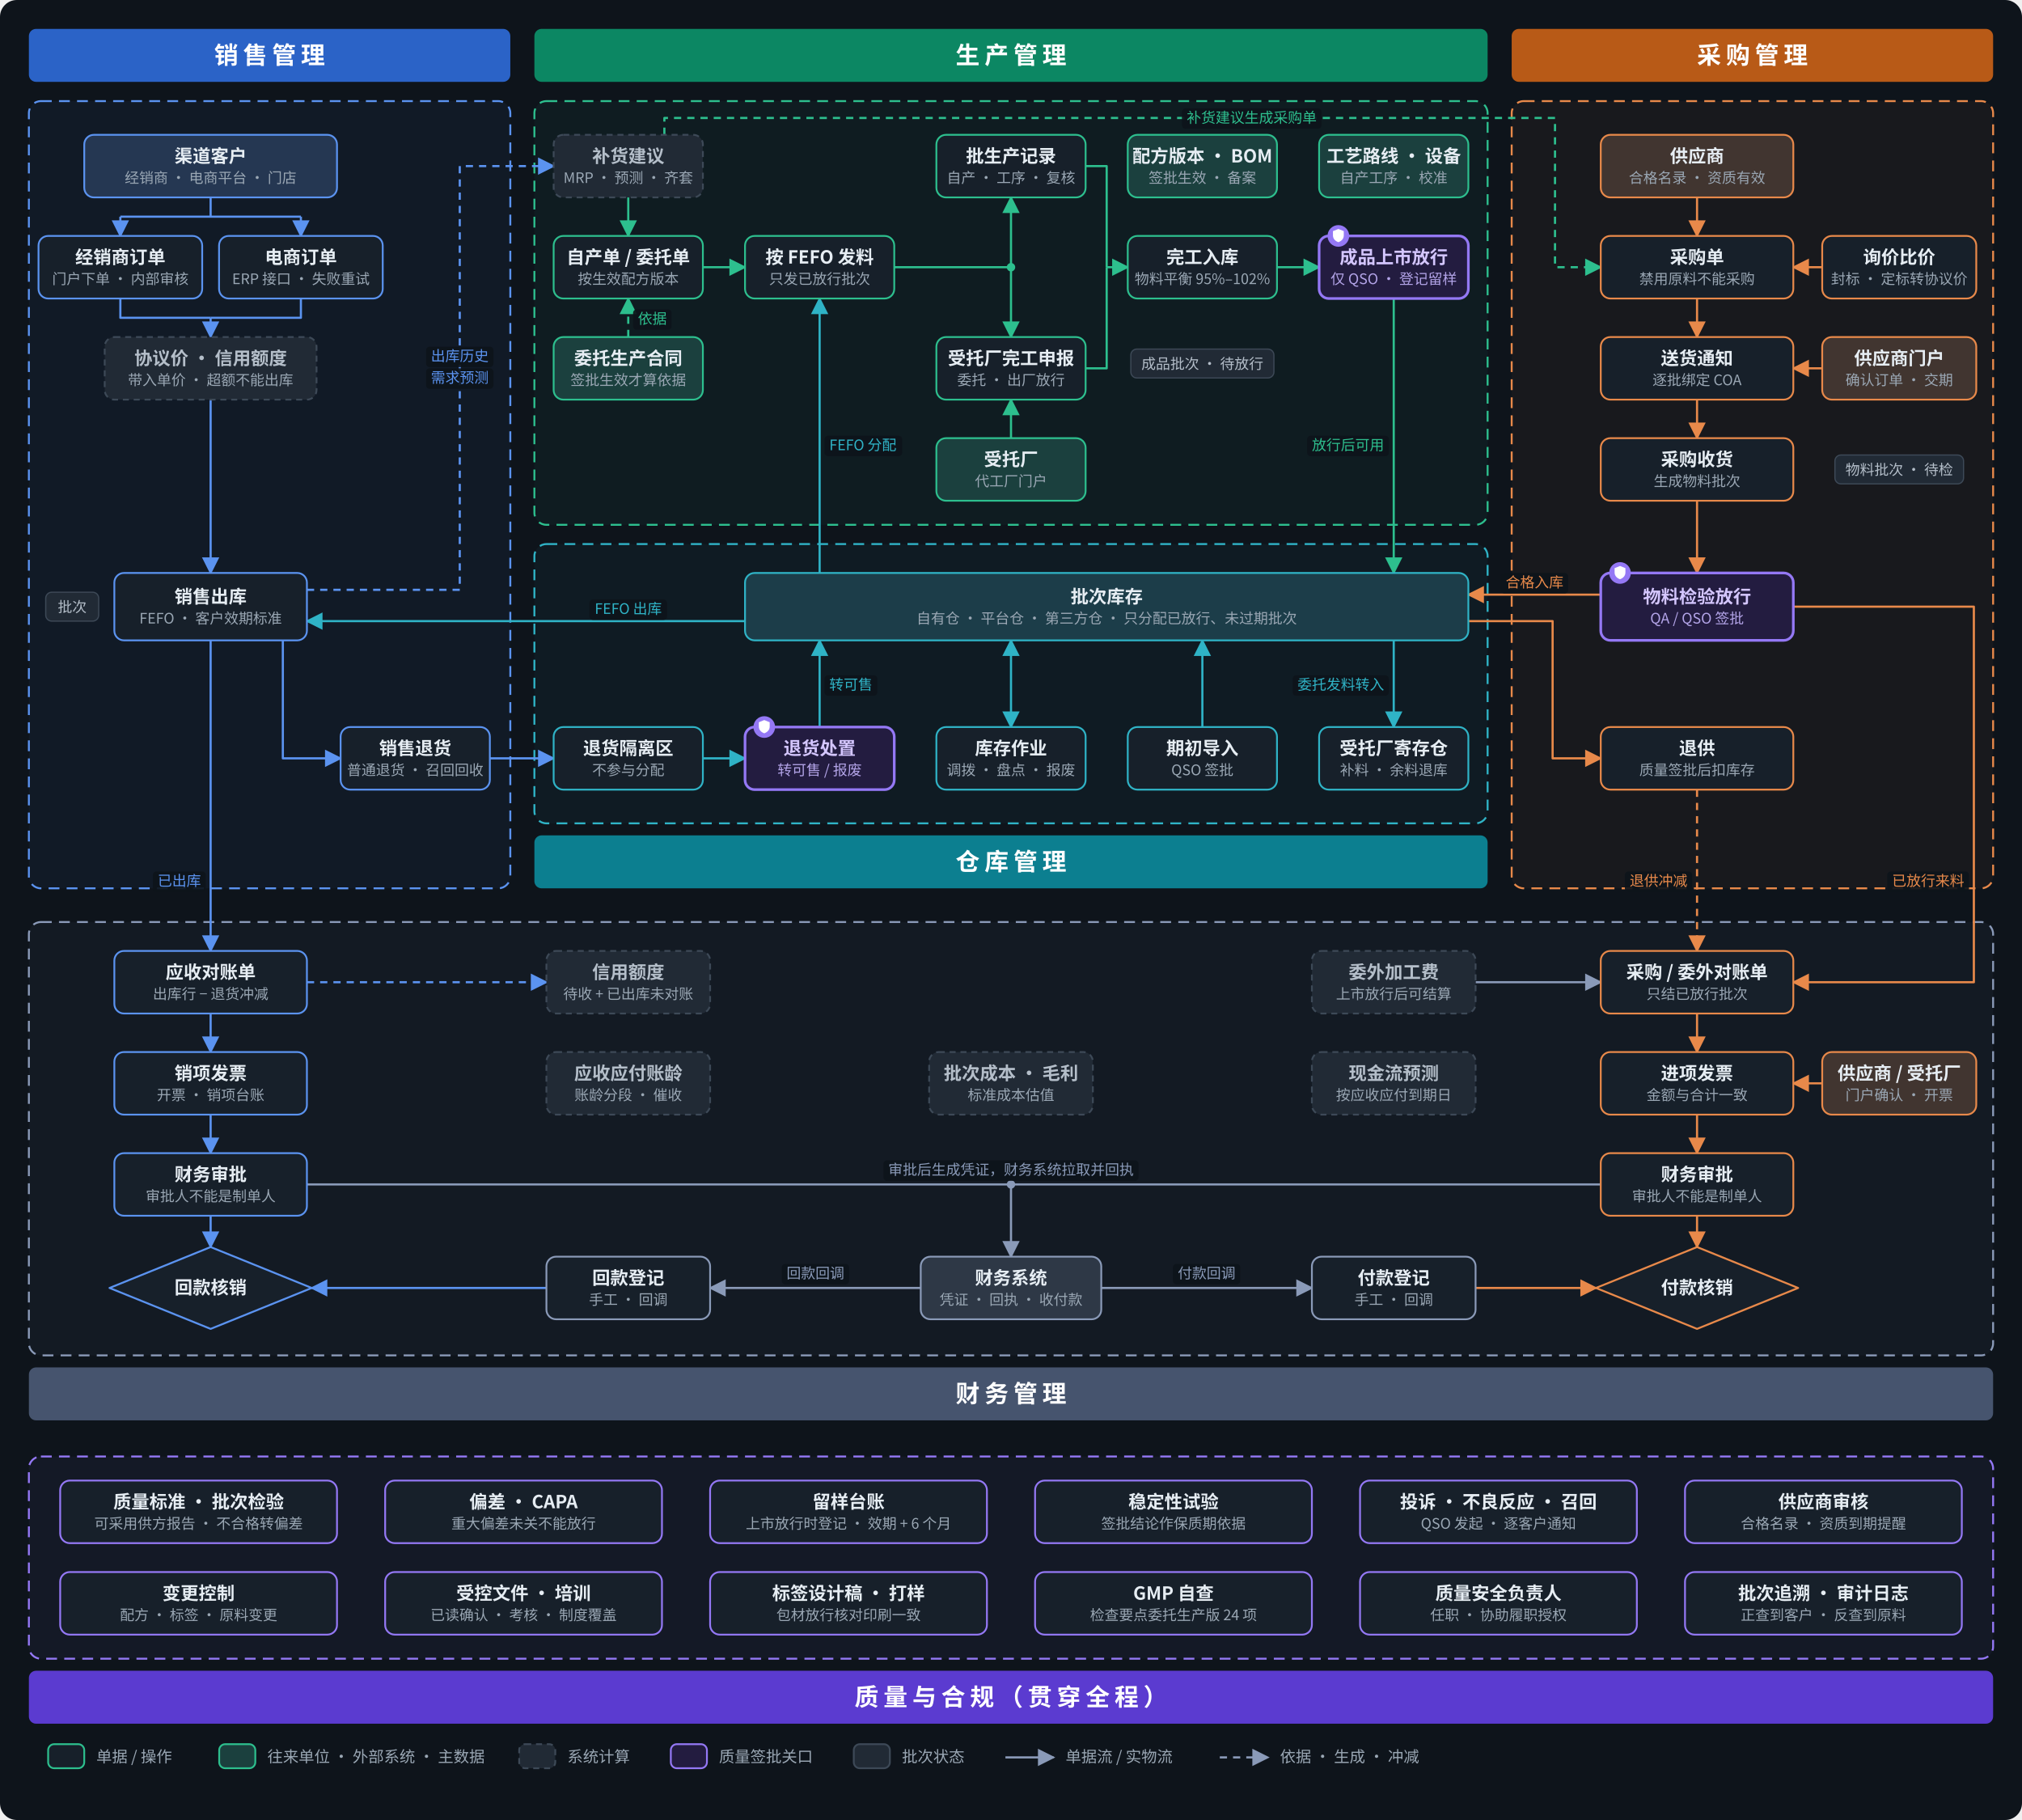
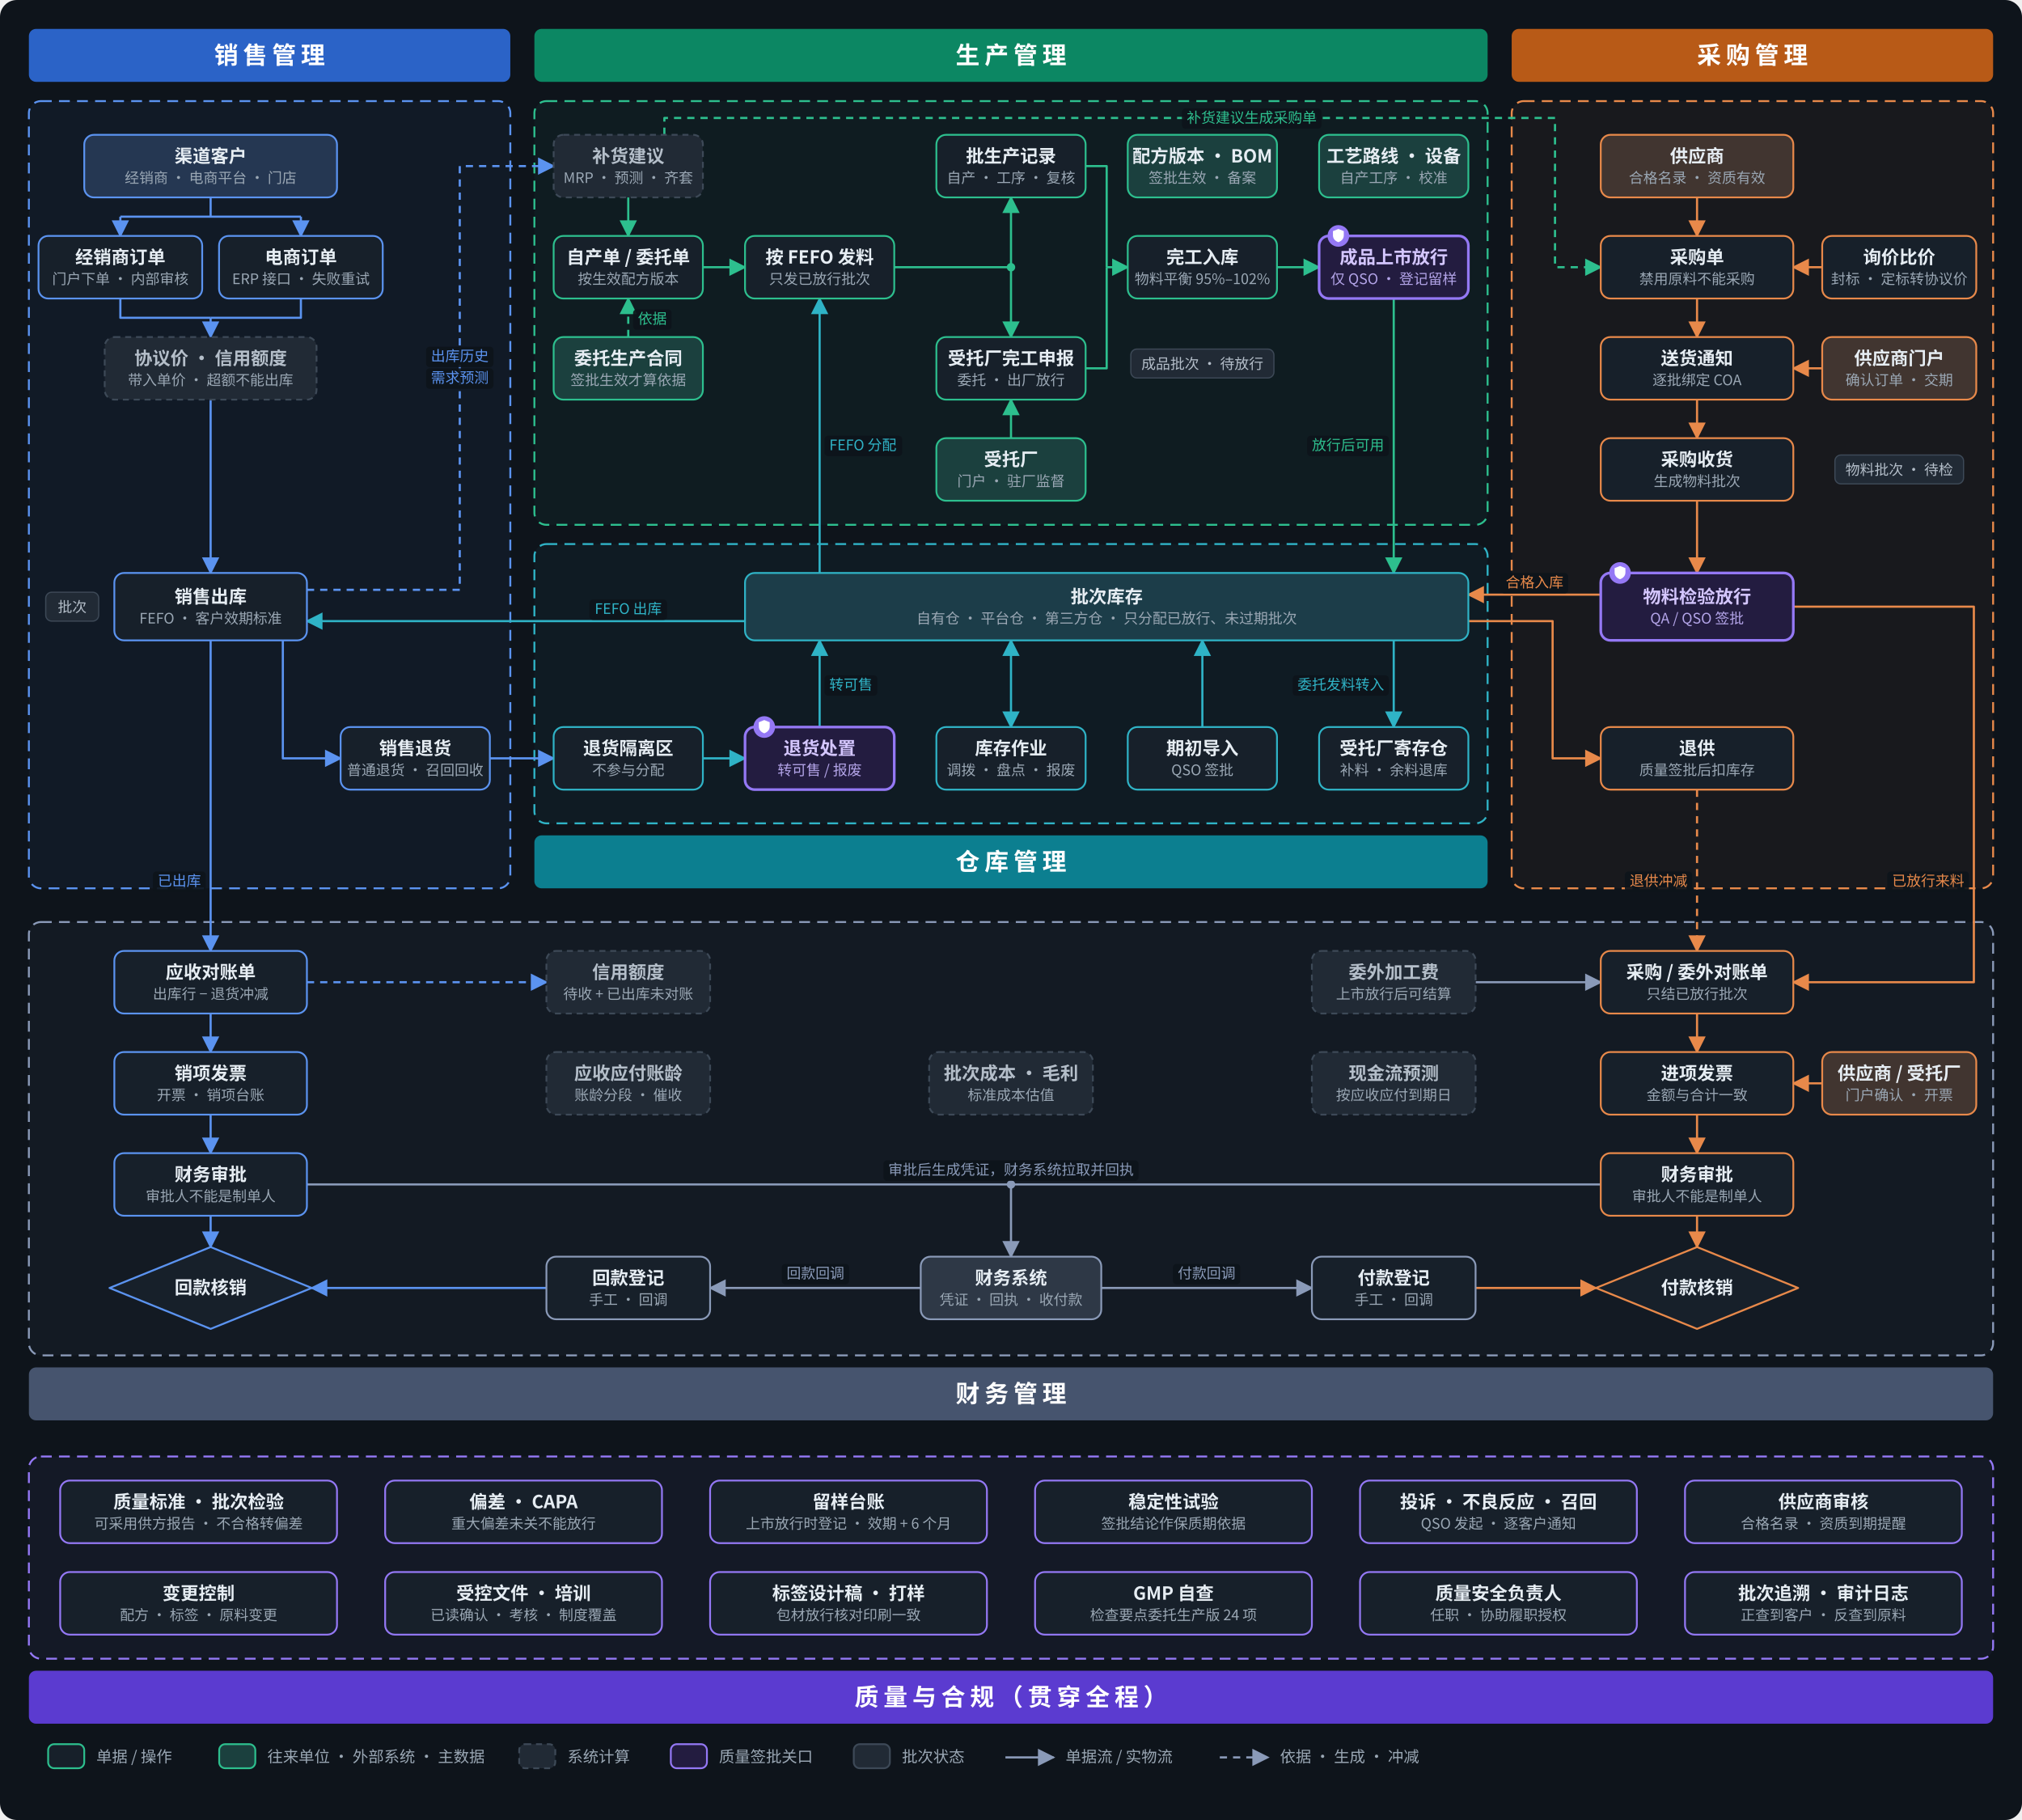
<svg xmlns="http://www.w3.org/2000/svg" width="1680" height="1512" viewBox="0 0 1680 1512" font-family="'PingFang SC','Hiragino Sans GB','Microsoft YaHei','Noto Sans CJK SC','Source Han Sans SC','WenQuanYi Zen Hei',sans-serif" role="img" aria-labelledby="t d">
  <defs>
    <marker id="m-fin" viewBox="0 0 10 10" refX="9" refY="5" markerWidth="8" markerHeight="8" orient="auto-start-reverse">
      <path d="M0 0 L10 5 L0 10z" fill="#8A9AB8" />
    </marker>
    <marker id="m-prod" viewBox="0 0 10 10" refX="9" refY="5" markerWidth="8" markerHeight="8" orient="auto-start-reverse">
      <path d="M0 0 L10 5 L0 10z" fill="#2DBF8E" />
    </marker>
    <marker id="m-purch" viewBox="0 0 10 10" refX="9" refY="5" markerWidth="8" markerHeight="8" orient="auto-start-reverse">
      <path d="M0 0 L10 5 L0 10z" fill="#E8894A" />
    </marker>
    <marker id="m-sales" viewBox="0 0 10 10" refX="9" refY="5" markerWidth="8" markerHeight="8" orient="auto-start-reverse">
      <path d="M0 0 L10 5 L0 10z" fill="#5B93F0" />
    </marker>
    <marker id="m-wh" viewBox="0 0 10 10" refX="9" refY="5" markerWidth="8" markerHeight="8" orient="auto-start-reverse">
      <path d="M0 0 L10 5 L0 10z" fill="#2FB3C6" />
    </marker>
  </defs>
  <rect width="1680" height="1512" rx="14" fill="#0E141B" />
  <rect x="24" y="24" width="400" height="44" rx="6" fill="#2B63C7" />
  <text x="224.0" y="53.0" text-anchor="middle" font-size="20" font-weight="700" letter-spacing="4" fill="#FFFFFF">销售管理</text>
  <rect x="444" y="24" width="792" height="44" rx="6" fill="#0C8763" />
  <text x="840.0" y="53.0" text-anchor="middle" font-size="20" font-weight="700" letter-spacing="4" fill="#FFFFFF">生产管理</text>
  <rect x="1256" y="24" width="400" height="44" rx="6" fill="#B85A17" />
  <text x="1456.0" y="53.0" text-anchor="middle" font-size="20" font-weight="700" letter-spacing="4" fill="#FFFFFF">采购管理</text>
  <rect x="24" y="84" width="400" height="654" rx="10" fill="#5B93F0" fill-opacity="0.05" stroke="#5B93F0" stroke-width="1.6" stroke-dasharray="9 6" />
  <rect x="1256" y="84" width="400" height="654" rx="10" fill="#E8894A" fill-opacity="0.05" stroke="#E8894A" stroke-width="1.6" stroke-dasharray="9 6" />
  <rect x="444" y="84" width="792" height="352" rx="10" fill="#2DBF8E" fill-opacity="0.05" stroke="#2DBF8E" stroke-width="1.6" stroke-dasharray="9 6" />
  <rect x="444" y="452" width="792" height="232" rx="10" fill="#2FB3C6" fill-opacity="0.05" stroke="#2FB3C6" stroke-width="1.6" stroke-dasharray="9 6" />
  <rect x="444" y="694" width="792" height="44" rx="6" fill="#0C7F90" />
  <text x="840.0" y="723.0" text-anchor="middle" font-size="20" font-weight="700" letter-spacing="4" fill="#FFFFFF">仓库管理</text>
  <rect x="24" y="766" width="1632" height="360" rx="10" fill="#8A9AB8" fill-opacity="0.05" stroke="#8A9AB8" stroke-width="1.6" stroke-dasharray="9 6" />
  <rect x="24" y="1136" width="1632" height="44" rx="6" fill="#46546E" />
  <text x="840.0" y="1165.0" text-anchor="middle" font-size="20" font-weight="700" letter-spacing="4" fill="#FFFFFF">财务管理</text>
  <rect x="24" y="1210" width="1632" height="168" rx="10" fill="#9478F5" fill-opacity="0.05" stroke="#9478F5" stroke-width="1.6" stroke-dasharray="9 6" />
  <rect x="24" y="1388" width="1632" height="44" rx="6" fill="#5B3BD0" />
  <text x="840.0" y="1417.0" text-anchor="middle" font-size="20" font-weight="700" letter-spacing="4" fill="#FFFFFF">质量与合规（贯穿全程）</text>
  <path d="M175 164 L175 180.0" fill="none" stroke="#5B93F0" stroke-width="1.8" stroke-linejoin="round" />
  <path d="M100 180.0 L250 180.0" fill="none" stroke="#5B93F0" stroke-width="1.8" stroke-linejoin="round" />
  <path d="M100 180.0 L100 196" fill="none" stroke="#5B93F0" stroke-width="1.8" stroke-linejoin="round" marker-end="url(#m-sales)" />
  <path d="M250 180.0 L250 196" fill="none" stroke="#5B93F0" stroke-width="1.8" stroke-linejoin="round" marker-end="url(#m-sales)" />
  <path d="M100 248 L100 264.0 L175 264.0" fill="none" stroke="#5B93F0" stroke-width="1.8" stroke-linejoin="round" />
  <path d="M250 248 L250 264.0 L175 264.0" fill="none" stroke="#5B93F0" stroke-width="1.8" stroke-linejoin="round" />
  <path d="M175 264.0 L175 280" fill="none" stroke="#5B93F0" stroke-width="1.8" stroke-linejoin="round" marker-end="url(#m-sales)" />
  <path d="M175 332 L175 476" fill="none" stroke="#5B93F0" stroke-width="1.8" stroke-linejoin="round" marker-end="url(#m-sales)" />
  <path d="M235 532 L235 630.0 L283 630.0" fill="none" stroke="#5B93F0" stroke-width="1.8" stroke-linejoin="round" marker-end="url(#m-sales)" />
  <path d="M255 490 L382 490 L382 138.0 L460.0 138.0" fill="none" stroke="#5B93F0" stroke-width="1.8" stroke-linejoin="round" stroke-dasharray="6 5" marker-end="url(#m-sales)" />
  <path d="M522 164 L522 196" fill="none" stroke="#2DBF8E" stroke-width="1.8" stroke-linejoin="round" marker-end="url(#m-prod)" />
  <path d="M522 280 L522 248" fill="none" stroke="#2DBF8E" stroke-width="1.8" stroke-linejoin="round" stroke-dasharray="6 5" marker-end="url(#m-prod)" />
  <path d="M584.0 222.0 L619.0 222.0" fill="none" stroke="#2DBF8E" stroke-width="1.8" stroke-linejoin="round" marker-end="url(#m-prod)" />
  <path d="M743.0 222.0 L840 222.0" fill="none" stroke="#2DBF8E" stroke-width="1.8" stroke-linejoin="round" />
  <circle cx="840" cy="222.0" r="3.5" fill="#2DBF8E" />
  <path d="M840 222.0 L840 164" fill="none" stroke="#2DBF8E" stroke-width="1.8" stroke-linejoin="round" marker-end="url(#m-prod)" />
  <path d="M840 222.0 L840 280" fill="none" stroke="#2DBF8E" stroke-width="1.8" stroke-linejoin="round" marker-end="url(#m-prod)" />
  <path d="M902.0 138.0 L919.5 138.0 L919.5 222.0" fill="none" stroke="#2DBF8E" stroke-width="1.8" stroke-linejoin="round" />
  <path d="M902.0 306.0 L919.5 306.0 L919.5 222.0" fill="none" stroke="#2DBF8E" stroke-width="1.8" stroke-linejoin="round" />
  <path d="M919.5 222.0 L937.0 222.0" fill="none" stroke="#2DBF8E" stroke-width="1.8" stroke-linejoin="round" marker-end="url(#m-prod)" />
  <path d="M840 364 L840 332" fill="none" stroke="#2DBF8E" stroke-width="1.8" stroke-linejoin="round" marker-end="url(#m-prod)" />
  <path d="M1061.0 222.0 L1096.0 222.0" fill="none" stroke="#2DBF8E" stroke-width="1.8" stroke-linejoin="round" marker-end="url(#m-prod)" />
  <path d="M552 112 L552 98 L1292 98 L1292 222.0 L1330 222.0" fill="none" stroke="#2DBF8E" stroke-width="1.8" stroke-linejoin="round" stroke-dasharray="6 5" marker-end="url(#m-prod)" />
  <path d="M681 476 L681 248" fill="none" stroke="#2FB3C6" stroke-width="1.8" stroke-linejoin="round" marker-end="url(#m-wh)" />
  <path d="M1158 248 L1158 476" fill="none" stroke="#2DBF8E" stroke-width="1.8" stroke-linejoin="round" marker-end="url(#m-prod)" />
  <path d="M840 532 L840 604" fill="none" stroke="#2FB3C6" stroke-width="1.8" stroke-linejoin="round" marker-end="url(#m-wh)" marker-start="url(#m-wh)" />
  <path d="M999 604 L999 532" fill="none" stroke="#2FB3C6" stroke-width="1.8" stroke-linejoin="round" marker-end="url(#m-wh)" />
  <path d="M1158 532 L1158 604" fill="none" stroke="#2FB3C6" stroke-width="1.8" stroke-linejoin="round" marker-end="url(#m-wh)" />
  <path d="M584.0 630.0 L619.0 630.0" fill="none" stroke="#2FB3C6" stroke-width="1.8" stroke-linejoin="round" marker-end="url(#m-wh)" />
  <path d="M681 604 L681 532" fill="none" stroke="#2FB3C6" stroke-width="1.8" stroke-linejoin="round" marker-end="url(#m-wh)" />
  <path d="M619.0 516 L255 516" fill="none" stroke="#2FB3C6" stroke-width="1.8" stroke-linejoin="round" marker-end="url(#m-wh)" />
  <path d="M407 630.0 L460.0 630.0" fill="none" stroke="#5B93F0" stroke-width="1.8" stroke-linejoin="round" marker-end="url(#m-sales)" />
  <path d="M1410 164 L1410 196" fill="none" stroke="#E8894A" stroke-width="1.8" stroke-linejoin="round" marker-end="url(#m-purch)" />
  <path d="M1514 222.0 L1490 222.0" fill="none" stroke="#E8894A" stroke-width="1.8" stroke-linejoin="round" marker-end="url(#m-purch)" />
  <path d="M1410 248 L1410 280" fill="none" stroke="#E8894A" stroke-width="1.8" stroke-linejoin="round" marker-end="url(#m-purch)" />
  <path d="M1514 306.0 L1490 306.0" fill="none" stroke="#E8894A" stroke-width="1.8" stroke-linejoin="round" marker-end="url(#m-purch)" />
  <path d="M1410 332 L1410 364" fill="none" stroke="#E8894A" stroke-width="1.8" stroke-linejoin="round" marker-end="url(#m-purch)" />
  <path d="M1410 416 L1410 476" fill="none" stroke="#E8894A" stroke-width="1.8" stroke-linejoin="round" marker-end="url(#m-purch)" />
  <path d="M1330 494 L1220.0 494" fill="none" stroke="#E8894A" stroke-width="1.8" stroke-linejoin="round" marker-end="url(#m-purch)" />
  <path d="M1220.0 516 L1290 516 L1290 630.0 L1330 630.0" fill="none" stroke="#E8894A" stroke-width="1.8" stroke-linejoin="round" marker-end="url(#m-purch)" />
  <path d="M175 532 L175 790" fill="none" stroke="#5B93F0" stroke-width="1.8" stroke-linejoin="round" marker-end="url(#m-sales)" />
  <path d="M1490 504.0 L1640 504.0 L1640 816.0 L1490 816.0" fill="none" stroke="#E8894A" stroke-width="1.8" stroke-linejoin="round" marker-end="url(#m-purch)" />
  <path d="M1410 656 L1410 790" fill="none" stroke="#E8894A" stroke-width="1.8" stroke-linejoin="round" stroke-dasharray="6 5" marker-end="url(#m-purch)" />
  <path d="M175 842 L175 874" fill="none" stroke="#5B93F0" stroke-width="1.8" stroke-linejoin="round" marker-end="url(#m-sales)" />
  <path d="M175 926 L175 958" fill="none" stroke="#5B93F0" stroke-width="1.8" stroke-linejoin="round" marker-end="url(#m-sales)" />
  <path d="M175 1010 L175 1036" fill="none" stroke="#5B93F0" stroke-width="1.8" stroke-linejoin="round" marker-end="url(#m-sales)" />
  <path d="M255 816.0 L454 816.0" fill="none" stroke="#5B93F0" stroke-width="1.8" stroke-linejoin="round" stroke-dasharray="6 5" marker-end="url(#m-sales)" />
  <path d="M1410 842 L1410 874" fill="none" stroke="#E8894A" stroke-width="1.8" stroke-linejoin="round" marker-end="url(#m-purch)" />
  <path d="M1514 900.0 L1490 900.0" fill="none" stroke="#E8894A" stroke-width="1.8" stroke-linejoin="round" marker-end="url(#m-purch)" />
  <path d="M1410 926 L1410 958" fill="none" stroke="#E8894A" stroke-width="1.8" stroke-linejoin="round" marker-end="url(#m-purch)" />
  <path d="M1410 1010 L1410 1036" fill="none" stroke="#E8894A" stroke-width="1.8" stroke-linejoin="round" marker-end="url(#m-purch)" />
  <path d="M1226 816.0 L1330 816.0" fill="none" stroke="#8A9AB8" stroke-width="1.8" stroke-linejoin="round" marker-end="url(#m-fin)" />
  <path d="M255 984.0 L840 984.0" fill="none" stroke="#8A9AB8" stroke-width="1.8" stroke-linejoin="round" />
  <path d="M1330 984.0 L840 984.0" fill="none" stroke="#8A9AB8" stroke-width="1.8" stroke-linejoin="round" />
  <circle cx="840" cy="984.0" r="3.5" fill="#8A9AB8" />
  <path d="M840 984.0 L840 1044" fill="none" stroke="#8A9AB8" stroke-width="1.8" stroke-linejoin="round" marker-end="url(#m-fin)" />
  <path d="M765 1070.0 L590 1070.0" fill="none" stroke="#8A9AB8" stroke-width="1.8" stroke-linejoin="round" marker-end="url(#m-fin)" />
  <path d="M915 1070.0 L1090 1070.0" fill="none" stroke="#8A9AB8" stroke-width="1.8" stroke-linejoin="round" marker-end="url(#m-fin)" />
  <path d="M454 1070.0 L259 1070.0" fill="none" stroke="#5B93F0" stroke-width="1.8" stroke-linejoin="round" marker-end="url(#m-sales)" />
  <path d="M1226 1070.0 L1326 1070.0" fill="none" stroke="#E8894A" stroke-width="1.8" stroke-linejoin="round" marker-end="url(#m-purch)" />
  <path d="M835.36 1460 L875.36 1460" fill="none" stroke="#8A9AB8" stroke-width="1.8" stroke-linejoin="round" marker-end="url(#m-fin)" />
  <path d="M1013.48 1460 L1053.48 1460" fill="none" stroke="#8A9AB8" stroke-width="1.8" stroke-linejoin="round" stroke-dasharray="6 5" marker-end="url(#m-fin)" />
  <rect x="70.0" y="112" width="210" height="52" rx="8" fill="#253752" stroke="#5B93F0" stroke-width="1.5" />
  <text x="175" y="135.0" text-anchor="middle" font-size="15" font-weight="600" fill="#E6EDF3">渠道客户</text>
  <text x="175" y="152.0" text-anchor="middle" font-size="12" fill="#9AA7B4">经销商 · 电商平台 · 门店</text>
  <rect x="32.0" y="196" width="136" height="52" rx="8" fill="#17202A" stroke="#5B93F0" stroke-width="1.5" />
  <text x="100" y="219.0" text-anchor="middle" font-size="15" font-weight="600" fill="#E6EDF3">经销商订单</text>
  <text x="100" y="236.0" text-anchor="middle" font-size="12" fill="#9AA7B4">门户下单 · 内部审核</text>
  <rect x="182.0" y="196" width="136" height="52" rx="8" fill="#17202A" stroke="#5B93F0" stroke-width="1.5" />
  <text x="250" y="219.0" text-anchor="middle" font-size="15" font-weight="600" fill="#E6EDF3">电商订单</text>
  <text x="250" y="236.0" text-anchor="middle" font-size="12" fill="#9AA7B4">ERP 接口 · 失败重试</text>
  <rect x="87.0" y="280" width="176" height="52" rx="8" fill="#212A35" stroke="#3D4957" stroke-width="1.5" stroke-dasharray="5 4" />
  <text x="175" y="303.0" text-anchor="middle" font-size="15" font-weight="600" fill="#B4BEC9">协议价 · 信用额度</text>
  <text x="175" y="320.0" text-anchor="middle" font-size="12" fill="#9AA7B4">带入单价 · 超额不能出库</text>
  <rect x="95.0" y="476" width="160" height="56" rx="8" fill="#17202A" stroke="#5B93F0" stroke-width="1.5" />
  <text x="175" y="501.0" text-anchor="middle" font-size="15" font-weight="600" fill="#E6EDF3">销售出库</text>
  <text x="175" y="518.0" text-anchor="middle" font-size="12" fill="#9AA7B4">FEFO · 客户效期标准</text>
  <rect x="38.0" y="492.0" width="44" height="24" rx="5" fill="#212A35" stroke="#3D4957" />
  <text x="60" y="508.5" text-anchor="middle" font-size="12" fill="#B4BEC9">批次</text>
  <rect x="283.0" y="604" width="124" height="52" rx="8" fill="#17202A" stroke="#5B93F0" stroke-width="1.5" />
  <text x="345" y="627.0" text-anchor="middle" font-size="15" font-weight="600" fill="#E6EDF3">销售退货</text>
  <text x="345" y="644.0" text-anchor="middle" font-size="12" fill="#9AA7B4">普通退货 · 召回回收</text>
  <rect x="460.0" y="112" width="124" height="52" rx="8" fill="#212A35" stroke="#3D4957" stroke-width="1.5" stroke-dasharray="5 4" />
  <text x="522" y="135.0" text-anchor="middle" font-size="15" font-weight="600" fill="#B4BEC9">补货建议</text>
  <text x="522" y="152.0" text-anchor="middle" font-size="12" fill="#9AA7B4">MRP · 预测 · 齐套</text>
  <rect x="778.0" y="112" width="124" height="52" rx="8" fill="#17202A" stroke="#2DBF8E" stroke-width="1.5" />
  <text x="840" y="135.0" text-anchor="middle" font-size="15" font-weight="600" fill="#E6EDF3">批生产记录</text>
  <text x="840" y="152.0" text-anchor="middle" font-size="12" fill="#9AA7B4">自产 · 工序 · 复核</text>
  <rect x="937.0" y="112" width="124" height="52" rx="8" fill="#1B403E" stroke="#2DBF8E" stroke-width="1.5" />
  <text x="999" y="135.0" text-anchor="middle" font-size="15" font-weight="600" fill="#E6EDF3">配方版本 · BOM</text>
  <text x="999" y="152.0" text-anchor="middle" font-size="12" fill="#9AA7B4">签批生效 · 备案</text>
  <rect x="1096.0" y="112" width="124" height="52" rx="8" fill="#1B403E" stroke="#2DBF8E" stroke-width="1.5" />
  <text x="1158" y="135.0" text-anchor="middle" font-size="15" font-weight="600" fill="#E6EDF3">工艺路线 · 设备</text>
  <text x="1158" y="152.0" text-anchor="middle" font-size="12" fill="#9AA7B4">自产工序 · 校准</text>
  <rect x="460.0" y="196" width="124" height="52" rx="8" fill="#17202A" stroke="#2DBF8E" stroke-width="1.5" />
  <text x="522" y="219.0" text-anchor="middle" font-size="15" font-weight="600" fill="#E6EDF3">自产单 / 委托单</text>
  <text x="522" y="236.0" text-anchor="middle" font-size="12" fill="#9AA7B4">按生效配方版本</text>
  <rect x="619.0" y="196" width="124" height="52" rx="8" fill="#17202A" stroke="#2DBF8E" stroke-width="1.5" />
  <text x="681" y="219.0" text-anchor="middle" font-size="15" font-weight="600" fill="#E6EDF3">按 FEFO 发料</text>
  <text x="681" y="236.0" text-anchor="middle" font-size="12" fill="#9AA7B4">只发已放行批次</text>
  <rect x="937.0" y="196" width="124" height="52" rx="8" fill="#17202A" stroke="#2DBF8E" stroke-width="1.5" />
  <text x="999" y="219.0" text-anchor="middle" font-size="15" font-weight="600" fill="#E6EDF3">完工入库</text>
  <text x="999" y="236.0" text-anchor="middle" font-size="12" fill="#9AA7B4">物料平衡 95%–102%</text>
  <rect x="1096.0" y="196" width="124" height="52" rx="8" fill="#231C40" stroke="#9478F5" stroke-width="2.2" />
  <circle cx="1112.0" cy="196" r="9" fill="#9478F5" />
  <path d="M1107.5 192 l4.5 -1.8 l4.5 1.8 v3.6 c0 3 -2.2 4.8 -4.5 5.6 c-2.3 -0.8 -4.5 -2.6 -4.5 -5.6z" fill="#FFFFFF" />
  <text x="1158" y="219.0" text-anchor="middle" font-size="15" font-weight="600" fill="#D4C6FF">成品上市放行</text>
  <text x="1158" y="236.0" text-anchor="middle" font-size="12" fill="#B3A4E8">仅 QSO · 登记留样</text>
  <rect x="460.0" y="280" width="124" height="52" rx="8" fill="#1B403E" stroke="#2DBF8E" stroke-width="1.5" />
  <text x="522" y="303.0" text-anchor="middle" font-size="15" font-weight="600" fill="#E6EDF3">委托生产合同</text>
  <text x="522" y="320.0" text-anchor="middle" font-size="12" fill="#9AA7B4">签批生效才算依据</text>
  <rect x="778.0" y="280" width="124" height="52" rx="8" fill="#17202A" stroke="#2DBF8E" stroke-width="1.5" />
  <text x="840" y="303.0" text-anchor="middle" font-size="15" font-weight="600" fill="#E6EDF3">受托厂完工申报</text>
  <text x="840" y="320.0" text-anchor="middle" font-size="12" fill="#9AA7B4">委托 · 出厂放行</text>
  <rect x="939.56" y="290" width="118.88" height="24" rx="5" fill="#212A35" stroke="#3D4957" />
  <text x="999" y="306.5" text-anchor="middle" font-size="12" fill="#B4BEC9">成品批次 · 待放行</text>
  <rect x="778.0" y="364" width="124" height="52" rx="8" fill="#1B403E" stroke="#2DBF8E" stroke-width="1.5" />
  <text x="840" y="387.0" text-anchor="middle" font-size="15" font-weight="600" fill="#E6EDF3">受托厂</text>
-   <text x="840" y="404.0" text-anchor="middle" font-size="12" fill="#9AA7B4">代工厂门户</text>
+   <text x="840" y="404.0" text-anchor="middle" font-size="12" fill="#9AA7B4">门户 · 驻厂监督</text>
  <rect x="619.0" y="476" width="601.0" height="56" rx="8" fill="#1C3D49" stroke="#2FB3C6" stroke-width="1.5" />
  <text x="919.5" y="501.0" text-anchor="middle" font-size="15" font-weight="600" fill="#E6EDF3">批次库存</text>
  <text x="919.5" y="518.0" text-anchor="middle" font-size="12" fill="#9AA7B4">自有仓 · 平台仓 · 第三方仓 · 只分配已放行、未过期批次</text>
  <rect x="460.0" y="604" width="124" height="52" rx="8" fill="#17202A" stroke="#2FB3C6" stroke-width="1.5" />
  <text x="522" y="627.0" text-anchor="middle" font-size="15" font-weight="600" fill="#E6EDF3">退货隔离区</text>
  <text x="522" y="644.0" text-anchor="middle" font-size="12" fill="#9AA7B4">不参与分配</text>
  <rect x="619.0" y="604" width="124" height="52" rx="8" fill="#231C40" stroke="#9478F5" stroke-width="2.2" />
  <circle cx="635.0" cy="604" r="9" fill="#9478F5" />
  <path d="M630.5 600 l4.5 -1.8 l4.5 1.8 v3.6 c0 3 -2.2 4.8 -4.5 5.6 c-2.3 -0.8 -4.5 -2.6 -4.5 -5.6z" fill="#FFFFFF" />
  <text x="681" y="627.0" text-anchor="middle" font-size="15" font-weight="600" fill="#D4C6FF">退货处置</text>
  <text x="681" y="644.0" text-anchor="middle" font-size="12" fill="#B3A4E8">转可售 / 报废</text>
  <rect x="778.0" y="604" width="124" height="52" rx="8" fill="#17202A" stroke="#2FB3C6" stroke-width="1.5" />
  <text x="840" y="627.0" text-anchor="middle" font-size="15" font-weight="600" fill="#E6EDF3">库存作业</text>
  <text x="840" y="644.0" text-anchor="middle" font-size="12" fill="#9AA7B4">调拨 · 盘点 · 报废</text>
  <rect x="937.0" y="604" width="124" height="52" rx="8" fill="#17202A" stroke="#2FB3C6" stroke-width="1.5" />
  <text x="999" y="627.0" text-anchor="middle" font-size="15" font-weight="600" fill="#E6EDF3">期初导入</text>
  <text x="999" y="644.0" text-anchor="middle" font-size="12" fill="#9AA7B4">QSO 签批</text>
  <rect x="1096.0" y="604" width="124" height="52" rx="8" fill="#17202A" stroke="#2FB3C6" stroke-width="1.5" />
  <text x="1158" y="627.0" text-anchor="middle" font-size="15" font-weight="600" fill="#E6EDF3">受托厂寄存仓</text>
  <text x="1158" y="644.0" text-anchor="middle" font-size="12" fill="#9AA7B4">补料 · 余料退库</text>
  <rect x="1330.0" y="112" width="160" height="52" rx="8" fill="#413530" stroke="#E8894A" stroke-width="1.5" />
  <text x="1410" y="135.0" text-anchor="middle" font-size="15" font-weight="600" fill="#E6EDF3">供应商</text>
  <text x="1410" y="152.0" text-anchor="middle" font-size="12" fill="#9AA7B4">合格名录 · 资质有效</text>
  <rect x="1330.0" y="196" width="160" height="52" rx="8" fill="#17202A" stroke="#E8894A" stroke-width="1.5" />
  <text x="1410" y="219.0" text-anchor="middle" font-size="15" font-weight="600" fill="#E6EDF3">采购单</text>
  <text x="1410" y="236.0" text-anchor="middle" font-size="12" fill="#9AA7B4">禁用原料不能采购</text>
  <rect x="1514.0" y="196" width="128" height="52" rx="8" fill="#17202A" stroke="#E8894A" stroke-width="1.5" />
  <text x="1578" y="219.0" text-anchor="middle" font-size="15" font-weight="600" fill="#E6EDF3">询价比价</text>
  <text x="1578" y="236.0" text-anchor="middle" font-size="12" fill="#9AA7B4">封标 · 定标转协议价</text>
  <rect x="1330.0" y="280" width="160" height="52" rx="8" fill="#17202A" stroke="#E8894A" stroke-width="1.5" />
  <text x="1410" y="303.0" text-anchor="middle" font-size="15" font-weight="600" fill="#E6EDF3">送货通知</text>
  <text x="1410" y="320.0" text-anchor="middle" font-size="12" fill="#9AA7B4">逐批绑定 COA</text>
  <rect x="1514.0" y="280" width="128" height="52" rx="8" fill="#413530" stroke="#E8894A" stroke-width="1.5" />
  <text x="1578" y="303.0" text-anchor="middle" font-size="15" font-weight="600" fill="#E6EDF3">供应商门户</text>
  <text x="1578" y="320.0" text-anchor="middle" font-size="12" fill="#9AA7B4">确认订单 · 交期</text>
  <rect x="1330.0" y="364" width="160" height="52" rx="8" fill="#17202A" stroke="#E8894A" stroke-width="1.5" />
  <text x="1410" y="387.0" text-anchor="middle" font-size="15" font-weight="600" fill="#E6EDF3">采购收货</text>
  <text x="1410" y="404.0" text-anchor="middle" font-size="12" fill="#9AA7B4">生成物料批次</text>
  <rect x="1524.56" y="378.0" width="106.88" height="24" rx="5" fill="#212A35" stroke="#3D4957" />
  <text x="1578" y="394.5" text-anchor="middle" font-size="12" fill="#B4BEC9">物料批次 · 待检</text>
  <rect x="1330.0" y="476" width="160" height="56" rx="8" fill="#231C40" stroke="#9478F5" stroke-width="2.2" />
  <circle cx="1346.0" cy="476" r="9" fill="#9478F5" />
  <path d="M1341.5 472 l4.5 -1.8 l4.5 1.8 v3.6 c0 3 -2.2 4.8 -4.5 5.6 c-2.3 -0.8 -4.5 -2.6 -4.5 -5.6z" fill="#FFFFFF" />
  <text x="1410" y="501.0" text-anchor="middle" font-size="15" font-weight="600" fill="#D4C6FF">物料检验放行</text>
  <text x="1410" y="518.0" text-anchor="middle" font-size="12" fill="#B3A4E8">QA / QSO 签批</text>
  <rect x="1330.0" y="604" width="160" height="52" rx="8" fill="#17202A" stroke="#E8894A" stroke-width="1.5" />
  <text x="1410" y="627.0" text-anchor="middle" font-size="15" font-weight="600" fill="#E6EDF3">退供</text>
  <text x="1410" y="644.0" text-anchor="middle" font-size="12" fill="#9AA7B4">质量签批后扣库存</text>
  <rect x="95.0" y="790" width="160" height="52" rx="8" fill="#17202A" stroke="#5B93F0" stroke-width="1.5" />
  <text x="175" y="813.0" text-anchor="middle" font-size="15" font-weight="600" fill="#E6EDF3">应收对账单</text>
  <text x="175" y="830.0" text-anchor="middle" font-size="12" fill="#9AA7B4">出库行 − 退货冲减</text>
  <rect x="95.0" y="874" width="160" height="52" rx="8" fill="#17202A" stroke="#5B93F0" stroke-width="1.5" />
  <text x="175" y="897.0" text-anchor="middle" font-size="15" font-weight="600" fill="#E6EDF3">销项发票</text>
  <text x="175" y="914.0" text-anchor="middle" font-size="12" fill="#9AA7B4">开票 · 销项台账</text>
  <rect x="95.0" y="958" width="160" height="52" rx="8" fill="#17202A" stroke="#5B93F0" stroke-width="1.5" />
  <text x="175" y="981.0" text-anchor="middle" font-size="15" font-weight="600" fill="#E6EDF3">财务审批</text>
  <text x="175" y="998.0" text-anchor="middle" font-size="12" fill="#9AA7B4">审批人不能是制单人</text>
  <polygon points="175,1036.0 259.0,1070 175,1104.0 91.0,1070" fill="#17202A" stroke="#5B93F0" stroke-width="1.6" stroke-linejoin="round" />
  <text x="175" y="1075.0" text-anchor="middle" font-size="15" font-weight="600" fill="#E6EDF3">回款核销</text>
  <rect x="1330.0" y="790" width="160" height="52" rx="8" fill="#17202A" stroke="#E8894A" stroke-width="1.5" />
  <text x="1410" y="813.0" text-anchor="middle" font-size="15" font-weight="600" fill="#E6EDF3">采购 / 委外对账单</text>
  <text x="1410" y="830.0" text-anchor="middle" font-size="12" fill="#9AA7B4">只结已放行批次</text>
  <rect x="1330.0" y="874" width="160" height="52" rx="8" fill="#17202A" stroke="#E8894A" stroke-width="1.5" />
  <text x="1410" y="897.0" text-anchor="middle" font-size="15" font-weight="600" fill="#E6EDF3">进项发票</text>
  <text x="1410" y="914.0" text-anchor="middle" font-size="12" fill="#9AA7B4">金额与合计一致</text>
  <rect x="1514.0" y="874" width="128" height="52" rx="8" fill="#413530" stroke="#E8894A" stroke-width="1.5" />
  <text x="1578" y="897.0" text-anchor="middle" font-size="15" font-weight="600" fill="#E6EDF3">供应商 / 受托厂</text>
  <text x="1578" y="914.0" text-anchor="middle" font-size="12" fill="#9AA7B4">门户确认 · 开票</text>
  <rect x="1330.0" y="958" width="160" height="52" rx="8" fill="#17202A" stroke="#E8894A" stroke-width="1.5" />
  <text x="1410" y="981.0" text-anchor="middle" font-size="15" font-weight="600" fill="#E6EDF3">财务审批</text>
  <text x="1410" y="998.0" text-anchor="middle" font-size="12" fill="#9AA7B4">审批人不能是制单人</text>
  <polygon points="1410,1036.0 1494.0,1070 1410,1104.0 1326.0,1070" fill="#17202A" stroke="#E8894A" stroke-width="1.6" stroke-linejoin="round" />
  <text x="1410" y="1075.0" text-anchor="middle" font-size="15" font-weight="600" fill="#E6EDF3">付款核销</text>
  <rect x="454.0" y="790" width="136" height="52" rx="8" fill="#212A35" stroke="#3D4957" stroke-width="1.5" stroke-dasharray="5 4" />
  <text x="522" y="813.0" text-anchor="middle" font-size="15" font-weight="600" fill="#B4BEC9">信用额度</text>
  <text x="522" y="830.0" text-anchor="middle" font-size="12" fill="#9AA7B4">待收 + 已出库未对账</text>
  <rect x="1090.0" y="790" width="136" height="52" rx="8" fill="#212A35" stroke="#3D4957" stroke-width="1.5" stroke-dasharray="5 4" />
  <text x="1158" y="813.0" text-anchor="middle" font-size="15" font-weight="600" fill="#B4BEC9">委外加工费</text>
  <text x="1158" y="830.0" text-anchor="middle" font-size="12" fill="#9AA7B4">上市放行后可结算</text>
  <rect x="454.0" y="874" width="136" height="52" rx="8" fill="#212A35" stroke="#3D4957" stroke-width="1.5" stroke-dasharray="5 4" />
  <text x="522" y="897.0" text-anchor="middle" font-size="15" font-weight="600" fill="#B4BEC9">应收应付账龄</text>
  <text x="522" y="914.0" text-anchor="middle" font-size="12" fill="#9AA7B4">账龄分段 · 催收</text>
  <rect x="772.0" y="874" width="136" height="52" rx="8" fill="#212A35" stroke="#3D4957" stroke-width="1.5" stroke-dasharray="5 4" />
  <text x="840" y="897.0" text-anchor="middle" font-size="15" font-weight="600" fill="#B4BEC9">批次成本 · 毛利</text>
  <text x="840" y="914.0" text-anchor="middle" font-size="12" fill="#9AA7B4">标准成本估值</text>
  <rect x="1090.0" y="874" width="136" height="52" rx="8" fill="#212A35" stroke="#3D4957" stroke-width="1.5" stroke-dasharray="5 4" />
  <text x="1158" y="897.0" text-anchor="middle" font-size="15" font-weight="600" fill="#B4BEC9">现金流预测</text>
  <text x="1158" y="914.0" text-anchor="middle" font-size="12" fill="#9AA7B4">按应收应付到期日</text>
  <rect x="454.0" y="1044" width="136" height="52" rx="8" fill="#17202A" stroke="#8A9AB8" stroke-width="1.5" />
  <text x="522" y="1067.0" text-anchor="middle" font-size="15" font-weight="600" fill="#E6EDF3">回款登记</text>
  <text x="522" y="1084.0" text-anchor="middle" font-size="12" fill="#9AA7B4">手工 · 回调</text>
  <rect x="765.0" y="1044" width="150" height="52" rx="8" fill="#2E3846" stroke="#8A9AB8" stroke-width="1.5" />
  <text x="840" y="1067.0" text-anchor="middle" font-size="15" font-weight="600" fill="#E6EDF3">财务系统</text>
  <text x="840" y="1084.0" text-anchor="middle" font-size="12" fill="#9AA7B4">凭证 · 回执 · 收付款</text>
  <rect x="1090.0" y="1044" width="136" height="52" rx="8" fill="#17202A" stroke="#8A9AB8" stroke-width="1.5" />
  <text x="1158" y="1067.0" text-anchor="middle" font-size="15" font-weight="600" fill="#E6EDF3">付款登记</text>
  <text x="1158" y="1084.0" text-anchor="middle" font-size="12" fill="#9AA7B4">手工 · 回调</text>
  <rect x="50.0" y="1230" width="230" height="52" rx="8" fill="#17202A" stroke="#9478F5" stroke-width="1.5" />
  <text x="165" y="1253.0" text-anchor="middle" font-size="15" font-weight="600" fill="#E6EDF3">质量标准 · 批次检验</text>
  <text x="165" y="1270.0" text-anchor="middle" font-size="12" fill="#9AA7B4">可采用供方报告 · 不合格转偏差</text>
  <rect x="320.0" y="1230" width="230" height="52" rx="8" fill="#17202A" stroke="#9478F5" stroke-width="1.5" />
  <text x="435" y="1253.0" text-anchor="middle" font-size="15" font-weight="600" fill="#E6EDF3">偏差 · CAPA</text>
  <text x="435" y="1270.0" text-anchor="middle" font-size="12" fill="#9AA7B4">重大偏差未关不能放行</text>
  <rect x="590.0" y="1230" width="230" height="52" rx="8" fill="#17202A" stroke="#9478F5" stroke-width="1.5" />
  <text x="705" y="1253.0" text-anchor="middle" font-size="15" font-weight="600" fill="#E6EDF3">留样台账</text>
  <text x="705" y="1270.0" text-anchor="middle" font-size="12" fill="#9AA7B4">上市放行时登记 · 效期 + 6 个月</text>
  <rect x="860.0" y="1230" width="230" height="52" rx="8" fill="#17202A" stroke="#9478F5" stroke-width="1.5" />
  <text x="975" y="1253.0" text-anchor="middle" font-size="15" font-weight="600" fill="#E6EDF3">稳定性试验</text>
  <text x="975" y="1270.0" text-anchor="middle" font-size="12" fill="#9AA7B4">签批结论作保质期依据</text>
  <rect x="1130.0" y="1230" width="230" height="52" rx="8" fill="#17202A" stroke="#9478F5" stroke-width="1.5" />
  <text x="1245" y="1253.0" text-anchor="middle" font-size="15" font-weight="600" fill="#E6EDF3">投诉 · 不良反应 · 召回</text>
  <text x="1245" y="1270.0" text-anchor="middle" font-size="12" fill="#9AA7B4">QSO 发起 · 逐客户通知</text>
  <rect x="1400.0" y="1230" width="230" height="52" rx="8" fill="#17202A" stroke="#9478F5" stroke-width="1.5" />
  <text x="1515" y="1253.0" text-anchor="middle" font-size="15" font-weight="600" fill="#E6EDF3">供应商审核</text>
  <text x="1515" y="1270.0" text-anchor="middle" font-size="12" fill="#9AA7B4">合格名录 · 资质到期提醒</text>
  <rect x="50.0" y="1306" width="230" height="52" rx="8" fill="#17202A" stroke="#9478F5" stroke-width="1.5" />
  <text x="165" y="1329.0" text-anchor="middle" font-size="15" font-weight="600" fill="#E6EDF3">变更控制</text>
  <text x="165" y="1346.0" text-anchor="middle" font-size="12" fill="#9AA7B4">配方 · 标签 · 原料变更</text>
  <rect x="320.0" y="1306" width="230" height="52" rx="8" fill="#17202A" stroke="#9478F5" stroke-width="1.5" />
  <text x="435" y="1329.0" text-anchor="middle" font-size="15" font-weight="600" fill="#E6EDF3">受控文件 · 培训</text>
  <text x="435" y="1346.0" text-anchor="middle" font-size="12" fill="#9AA7B4">已读确认 · 考核 · 制度覆盖</text>
  <rect x="590.0" y="1306" width="230" height="52" rx="8" fill="#17202A" stroke="#9478F5" stroke-width="1.5" />
  <text x="705" y="1329.0" text-anchor="middle" font-size="15" font-weight="600" fill="#E6EDF3">标签设计稿 · 打样</text>
  <text x="705" y="1346.0" text-anchor="middle" font-size="12" fill="#9AA7B4">包材放行核对印刷一致</text>
  <rect x="860.0" y="1306" width="230" height="52" rx="8" fill="#17202A" stroke="#9478F5" stroke-width="1.5" />
  <text x="975" y="1329.0" text-anchor="middle" font-size="15" font-weight="600" fill="#E6EDF3">GMP 自查</text>
  <text x="975" y="1346.0" text-anchor="middle" font-size="12" fill="#9AA7B4">检查要点委托生产版 24 项</text>
  <rect x="1130.0" y="1306" width="230" height="52" rx="8" fill="#17202A" stroke="#9478F5" stroke-width="1.5" />
  <text x="1245" y="1329.0" text-anchor="middle" font-size="15" font-weight="600" fill="#E6EDF3">质量安全负责人</text>
  <text x="1245" y="1346.0" text-anchor="middle" font-size="12" fill="#9AA7B4">任职 · 协助履职授权</text>
  <rect x="1400.0" y="1306" width="230" height="52" rx="8" fill="#17202A" stroke="#9478F5" stroke-width="1.5" />
  <text x="1515" y="1329.0" text-anchor="middle" font-size="15" font-weight="600" fill="#E6EDF3">批次追溯 · 审计日志</text>
  <text x="1515" y="1346.0" text-anchor="middle" font-size="12" fill="#9AA7B4">正查到客户 · 反查到原料</text>
  <rect x="40" y="1449" width="30" height="20" rx="5" fill="#17202A" stroke="#2DBF8E" stroke-width="1.5" />
  <text x="80" y="1464" font-size="13" fill="#9AA7B4">单据 / 操作</text>
  <rect x="182.12" y="1449" width="30" height="20" rx="5" fill="#1B403E" stroke="#2DBF8E" stroke-width="1.5" />
  <text x="222.12" y="1464" font-size="13" fill="#9AA7B4">往来单位 · 外部系统 · 主数据</text>
  <rect x="431.36" y="1449" width="30" height="20" rx="5" fill="#212A35" stroke="#3D4957" stroke-width="1.5" stroke-dasharray="5 4" />
  <text x="471.36" y="1464" font-size="13" fill="#9AA7B4">系统计算</text>
  <rect x="557.36" y="1449" width="30" height="20" rx="5" fill="#231C40" stroke="#9478F5" stroke-width="1.5" />
  <text x="597.36" y="1464" font-size="13" fill="#9AA7B4">质量签批关口</text>
  <rect x="709.36" y="1449" width="30" height="20" rx="5" fill="#212A35" stroke="#3D4957" stroke-width="1.5" />
  <text x="749.36" y="1464" font-size="13" fill="#9AA7B4">批次状态</text>
  <text x="885.36" y="1464" font-size="13" fill="#9AA7B4">单据流 / 实物流</text>
  <text x="1063.48" y="1464" font-size="13" fill="#9AA7B4">依据 · 生成 · 冲减</text>
  <rect x="354.0" y="288" width="56.0" height="17" rx="3" fill="#0E141B" fill-opacity="0.92" />
  <text x="382" y="300" text-anchor="middle" font-size="12" fill="#5B93F0" font-weight="500">出库历史</text>
  <rect x="354.0" y="306" width="56.0" height="17" rx="3" fill="#0E141B" fill-opacity="0.92" />
  <text x="382" y="318" text-anchor="middle" font-size="12" fill="#5B93F0" font-weight="500">需求预测</text>
  <rect x="526" y="257.0" width="32.0" height="17" rx="3" fill="#0E141B" fill-opacity="0.92" />
  <text x="530" y="269.0" text-anchor="start" font-size="12" fill="#2DBF8E" font-weight="500">依据</text>
  <rect x="982.0" y="90" width="116.0" height="17" rx="3" fill="#0E141B" fill-opacity="0.92" />
  <text x="1040" y="102" text-anchor="middle" font-size="12" fill="#2DBF8E" font-weight="500">补货建议生成采购单</text>
  <rect x="685" y="362" width="64.64" height="17" rx="3" fill="#0E141B" fill-opacity="0.92" />
  <text x="689" y="374" text-anchor="start" font-size="12" fill="#2FB3C6" font-weight="500">FEFO 分配</text>
  <rect x="1086.0" y="362" width="68.0" height="17" rx="3" fill="#0E141B" fill-opacity="0.92" />
  <text x="1150" y="374" text-anchor="end" font-size="12" fill="#2DBF8E" font-weight="500">放行后可用</text>
  <rect x="1074.0" y="561.0" width="80.0" height="17" rx="3" fill="#0E141B" fill-opacity="0.92" />
  <text x="1150" y="573.0" text-anchor="end" font-size="12" fill="#2FB3C6" font-weight="500">委托发料转入</text>
  <rect x="685" y="561.0" width="44.0" height="17" rx="3" fill="#0E141B" fill-opacity="0.92" />
  <text x="689" y="573.0" text-anchor="start" font-size="12" fill="#2FB3C6" font-weight="500">转可售</text>
  <rect x="489.68" y="498" width="64.64" height="17" rx="3" fill="#0E141B" fill-opacity="0.92" />
  <text x="522" y="510" text-anchor="middle" font-size="12" fill="#2FB3C6" font-weight="500">FEFO 出库</text>
  <rect x="1247.0" y="476" width="56.0" height="17" rx="3" fill="#0E141B" fill-opacity="0.92" />
  <text x="1275.0" y="488" text-anchor="middle" font-size="12" fill="#E8894A" font-weight="500">合格入库</text>
  <rect x="127.0" y="724" width="44.0" height="17" rx="3" fill="#0E141B" fill-opacity="0.92" />
  <text x="167" y="736" text-anchor="end" font-size="12" fill="#5B93F0" font-weight="500">已出库</text>
  <rect x="1568.0" y="724" width="68.0" height="17" rx="3" fill="#0E141B" fill-opacity="0.92" />
  <text x="1632" y="736" text-anchor="end" font-size="12" fill="#E8894A" font-weight="500">已放行来料</text>
  <rect x="1350.0" y="724" width="56.0" height="17" rx="3" fill="#0E141B" fill-opacity="0.92" />
  <text x="1402" y="736" text-anchor="end" font-size="12" fill="#E8894A" font-weight="500">退供冲减</text>
  <rect x="734.0" y="964.0" width="212.0" height="17" rx="3" fill="#0E141B" fill-opacity="0.92" />
  <text x="840" y="976.0" text-anchor="middle" font-size="12" fill="#8A9AB8" font-weight="500">审批后生成凭证，财务系统拉取并回执</text>
  <rect x="649.5" y="1050.0" width="56.0" height="17" rx="3" fill="#0E141B" fill-opacity="0.92" />
  <text x="677.5" y="1062.0" text-anchor="middle" font-size="12" fill="#8A9AB8" font-weight="500">回款回调</text>
  <rect x="974.5" y="1050.0" width="56.0" height="17" rx="3" fill="#0E141B" fill-opacity="0.92" />
  <text x="1002.5" y="1062.0" text-anchor="middle" font-size="12" fill="#8A9AB8" font-weight="500">付款回调</text>
</svg>
